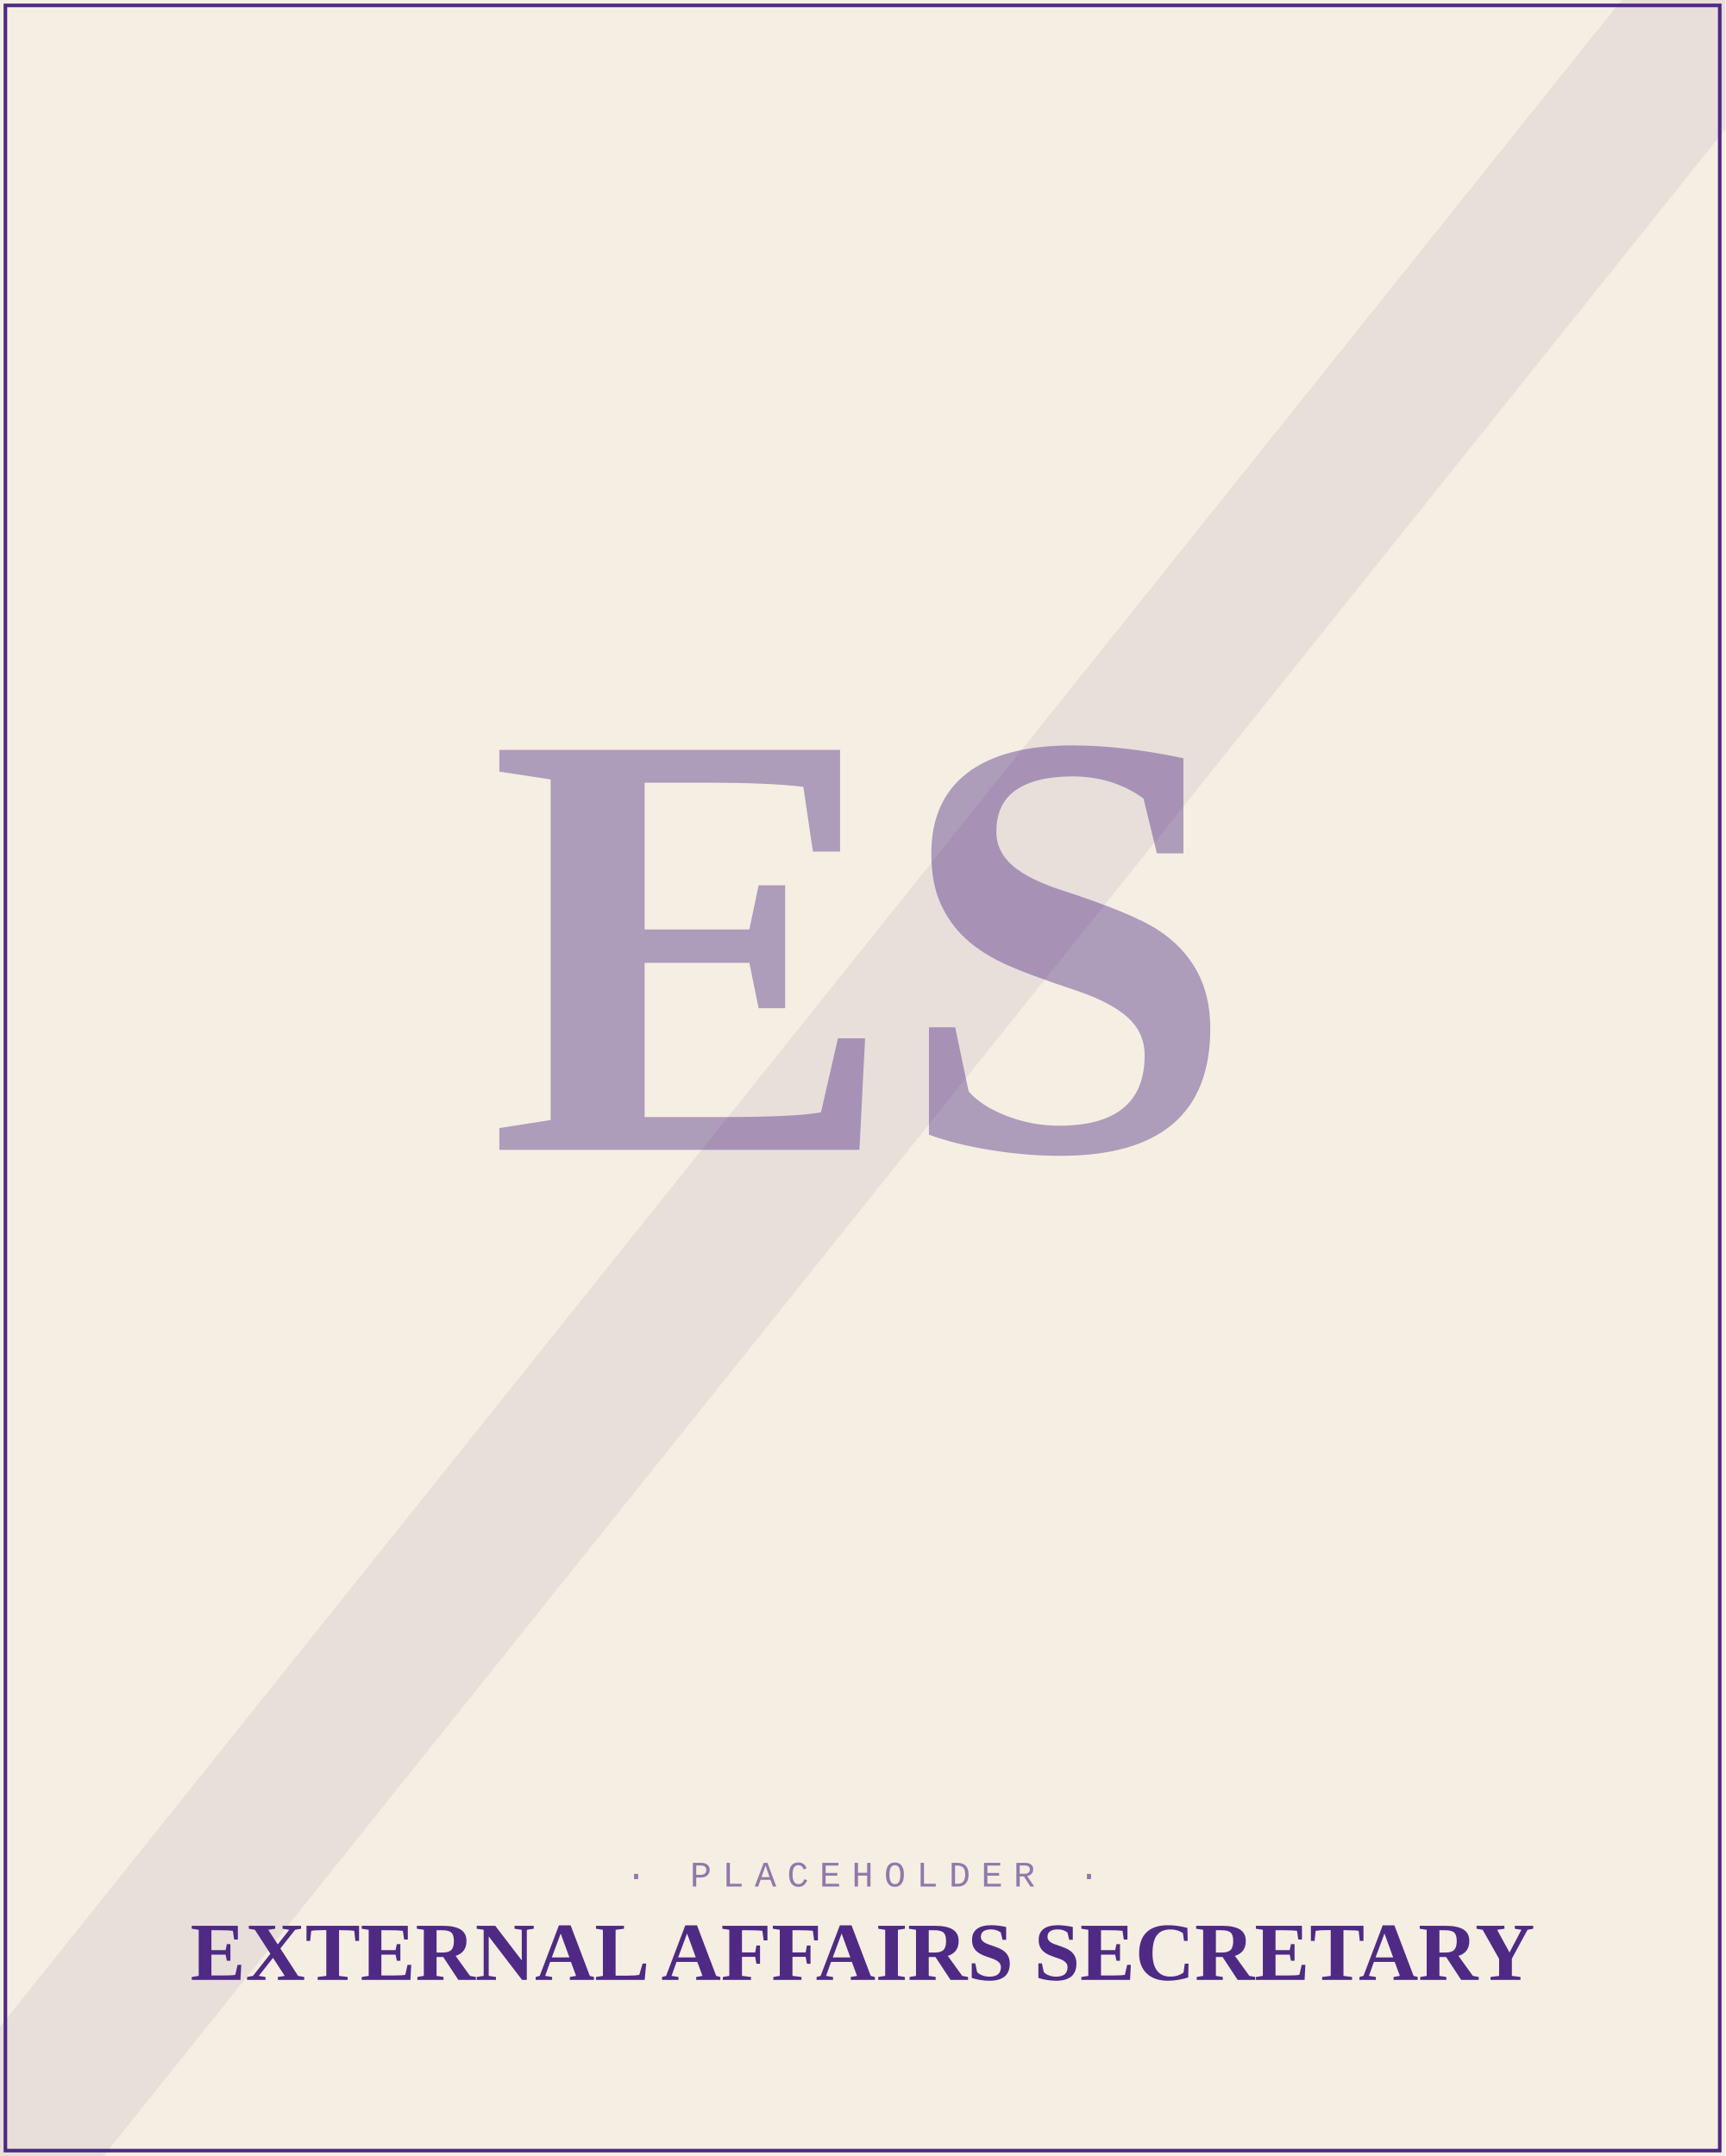
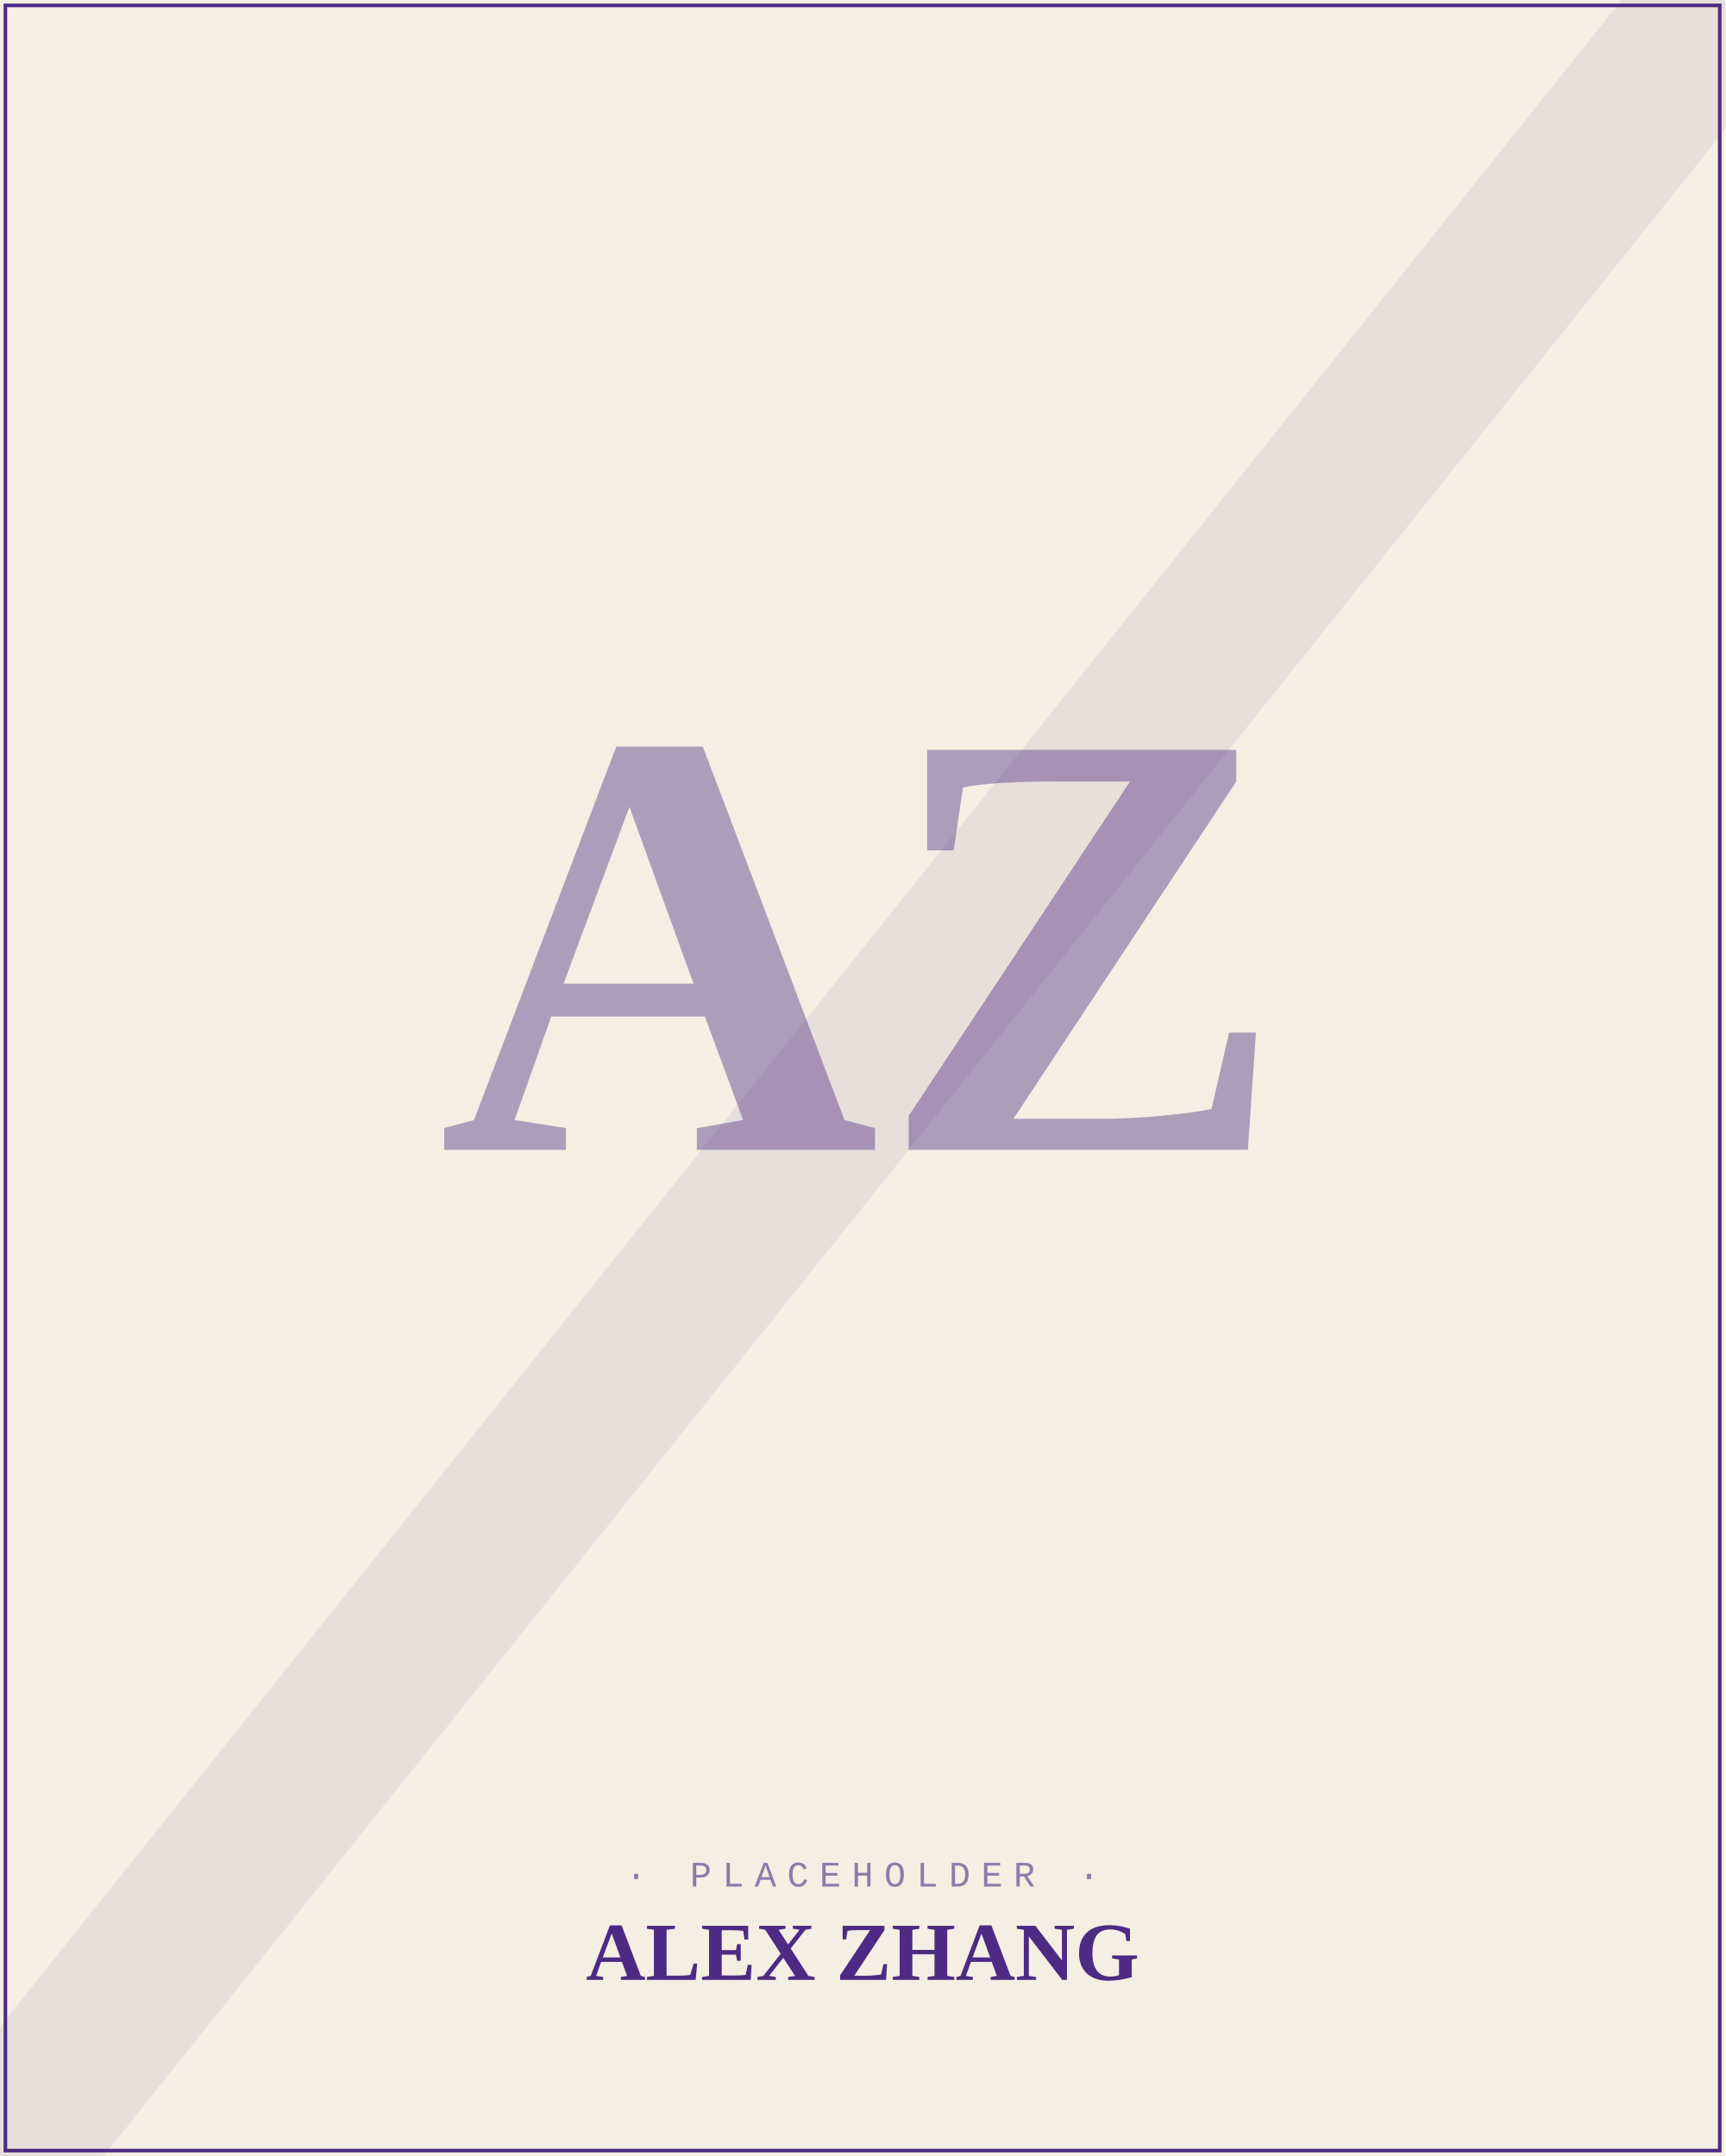
<svg xmlns="http://www.w3.org/2000/svg" viewBox="0 0 960 1200">
  <rect width="960" height="1200" fill="#F5EFE3" />
  <rect x="3" y="3" width="954" height="1194" fill="none" stroke="#4E2A84" stroke-width="2" />
  <line x1="0" y1="1200" x2="960" y2="0" stroke="#4E2A84" stroke-width="90" stroke-opacity="0.08" />
-   <text x="480" y="640" text-anchor="middle" font-family="Georgia, 'Times New Roman', serif" font-weight="700" font-size="340" fill="#4E2A84" fill-opacity="0.42">ES</text>
+   <text x="480" y="640" text-anchor="middle" font-family="Georgia, 'Times New Roman', serif" font-weight="700" font-size="340" fill="#4E2A84" fill-opacity="0.42">AZ</text>
  <text x="480" y="1050" text-anchor="middle" font-family="'Courier New', monospace" font-size="20" letter-spacing="6" fill="#4E2A84" fill-opacity="0.6">· PLACEHOLDER ·</text>
-   <text x="480" y="1102" text-anchor="middle" font-family="Georgia, 'Times New Roman', serif" font-weight="700" font-size="46" fill="#4E2A84">EXTERNAL AFFAIRS SECRETARY</text>
+   <text x="480" y="1102" text-anchor="middle" font-family="Georgia, 'Times New Roman', serif" font-weight="700" font-size="46" fill="#4E2A84">ALEX ZHANG</text>
</svg>
